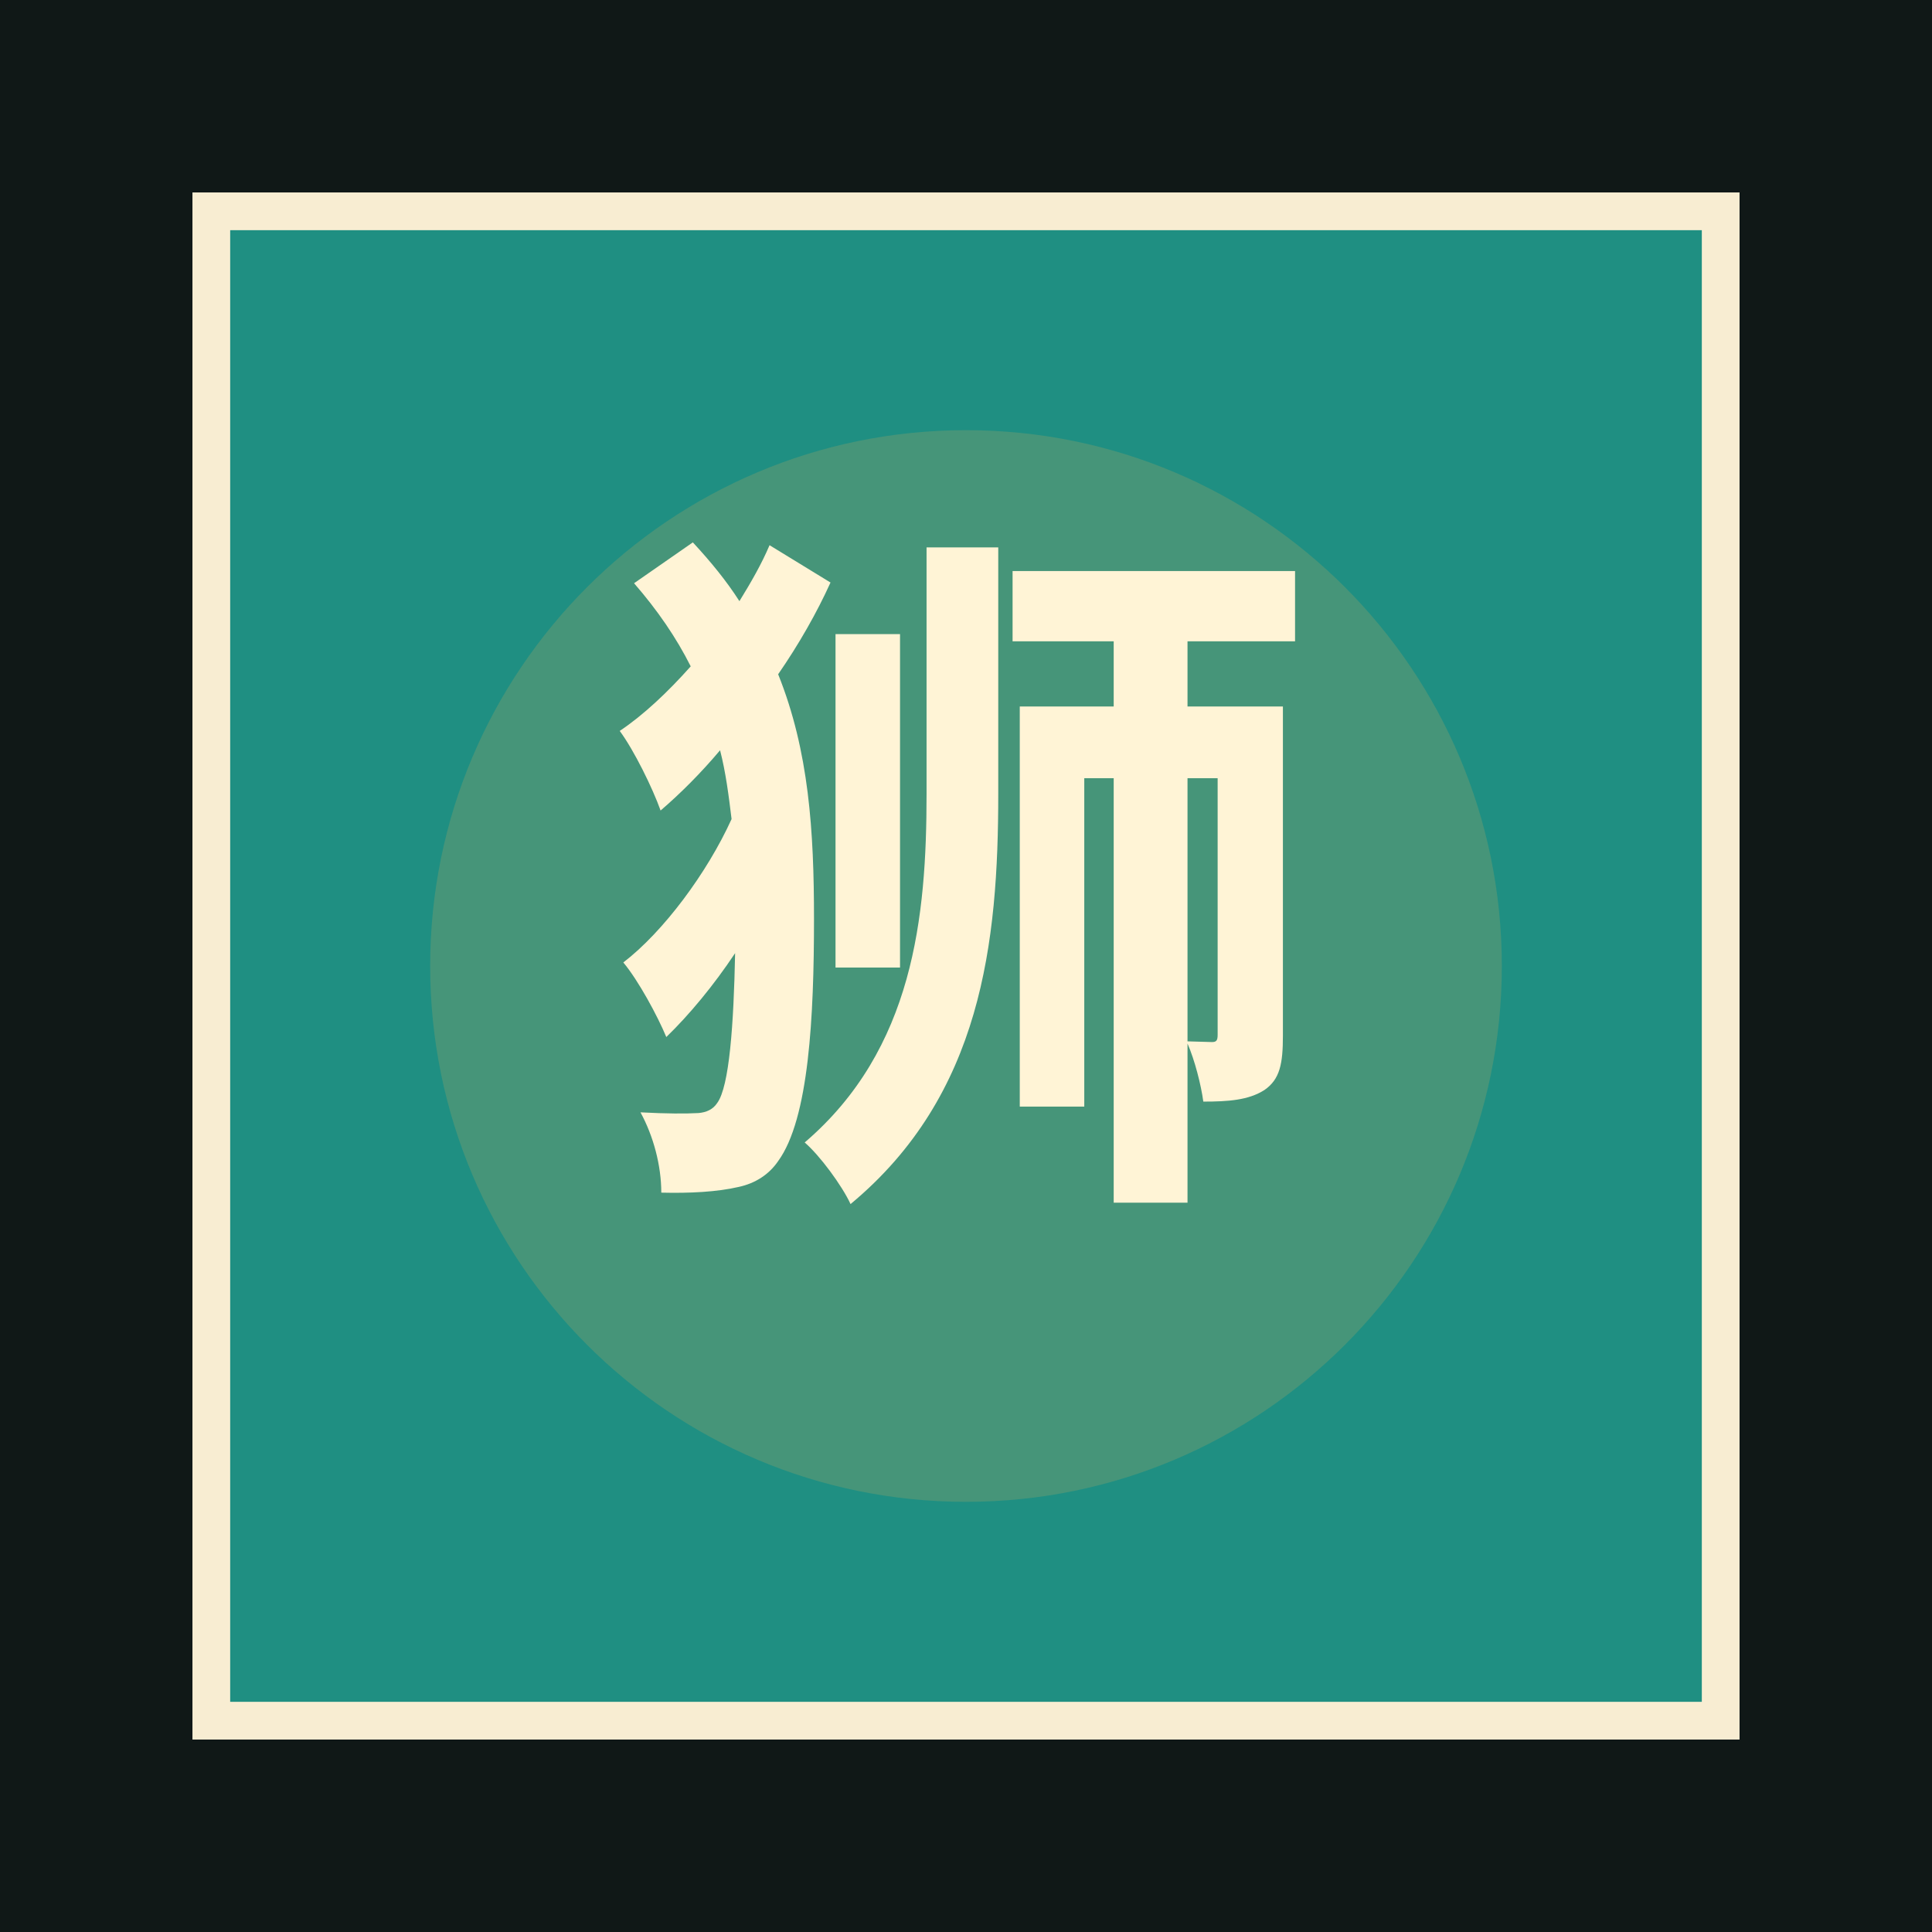
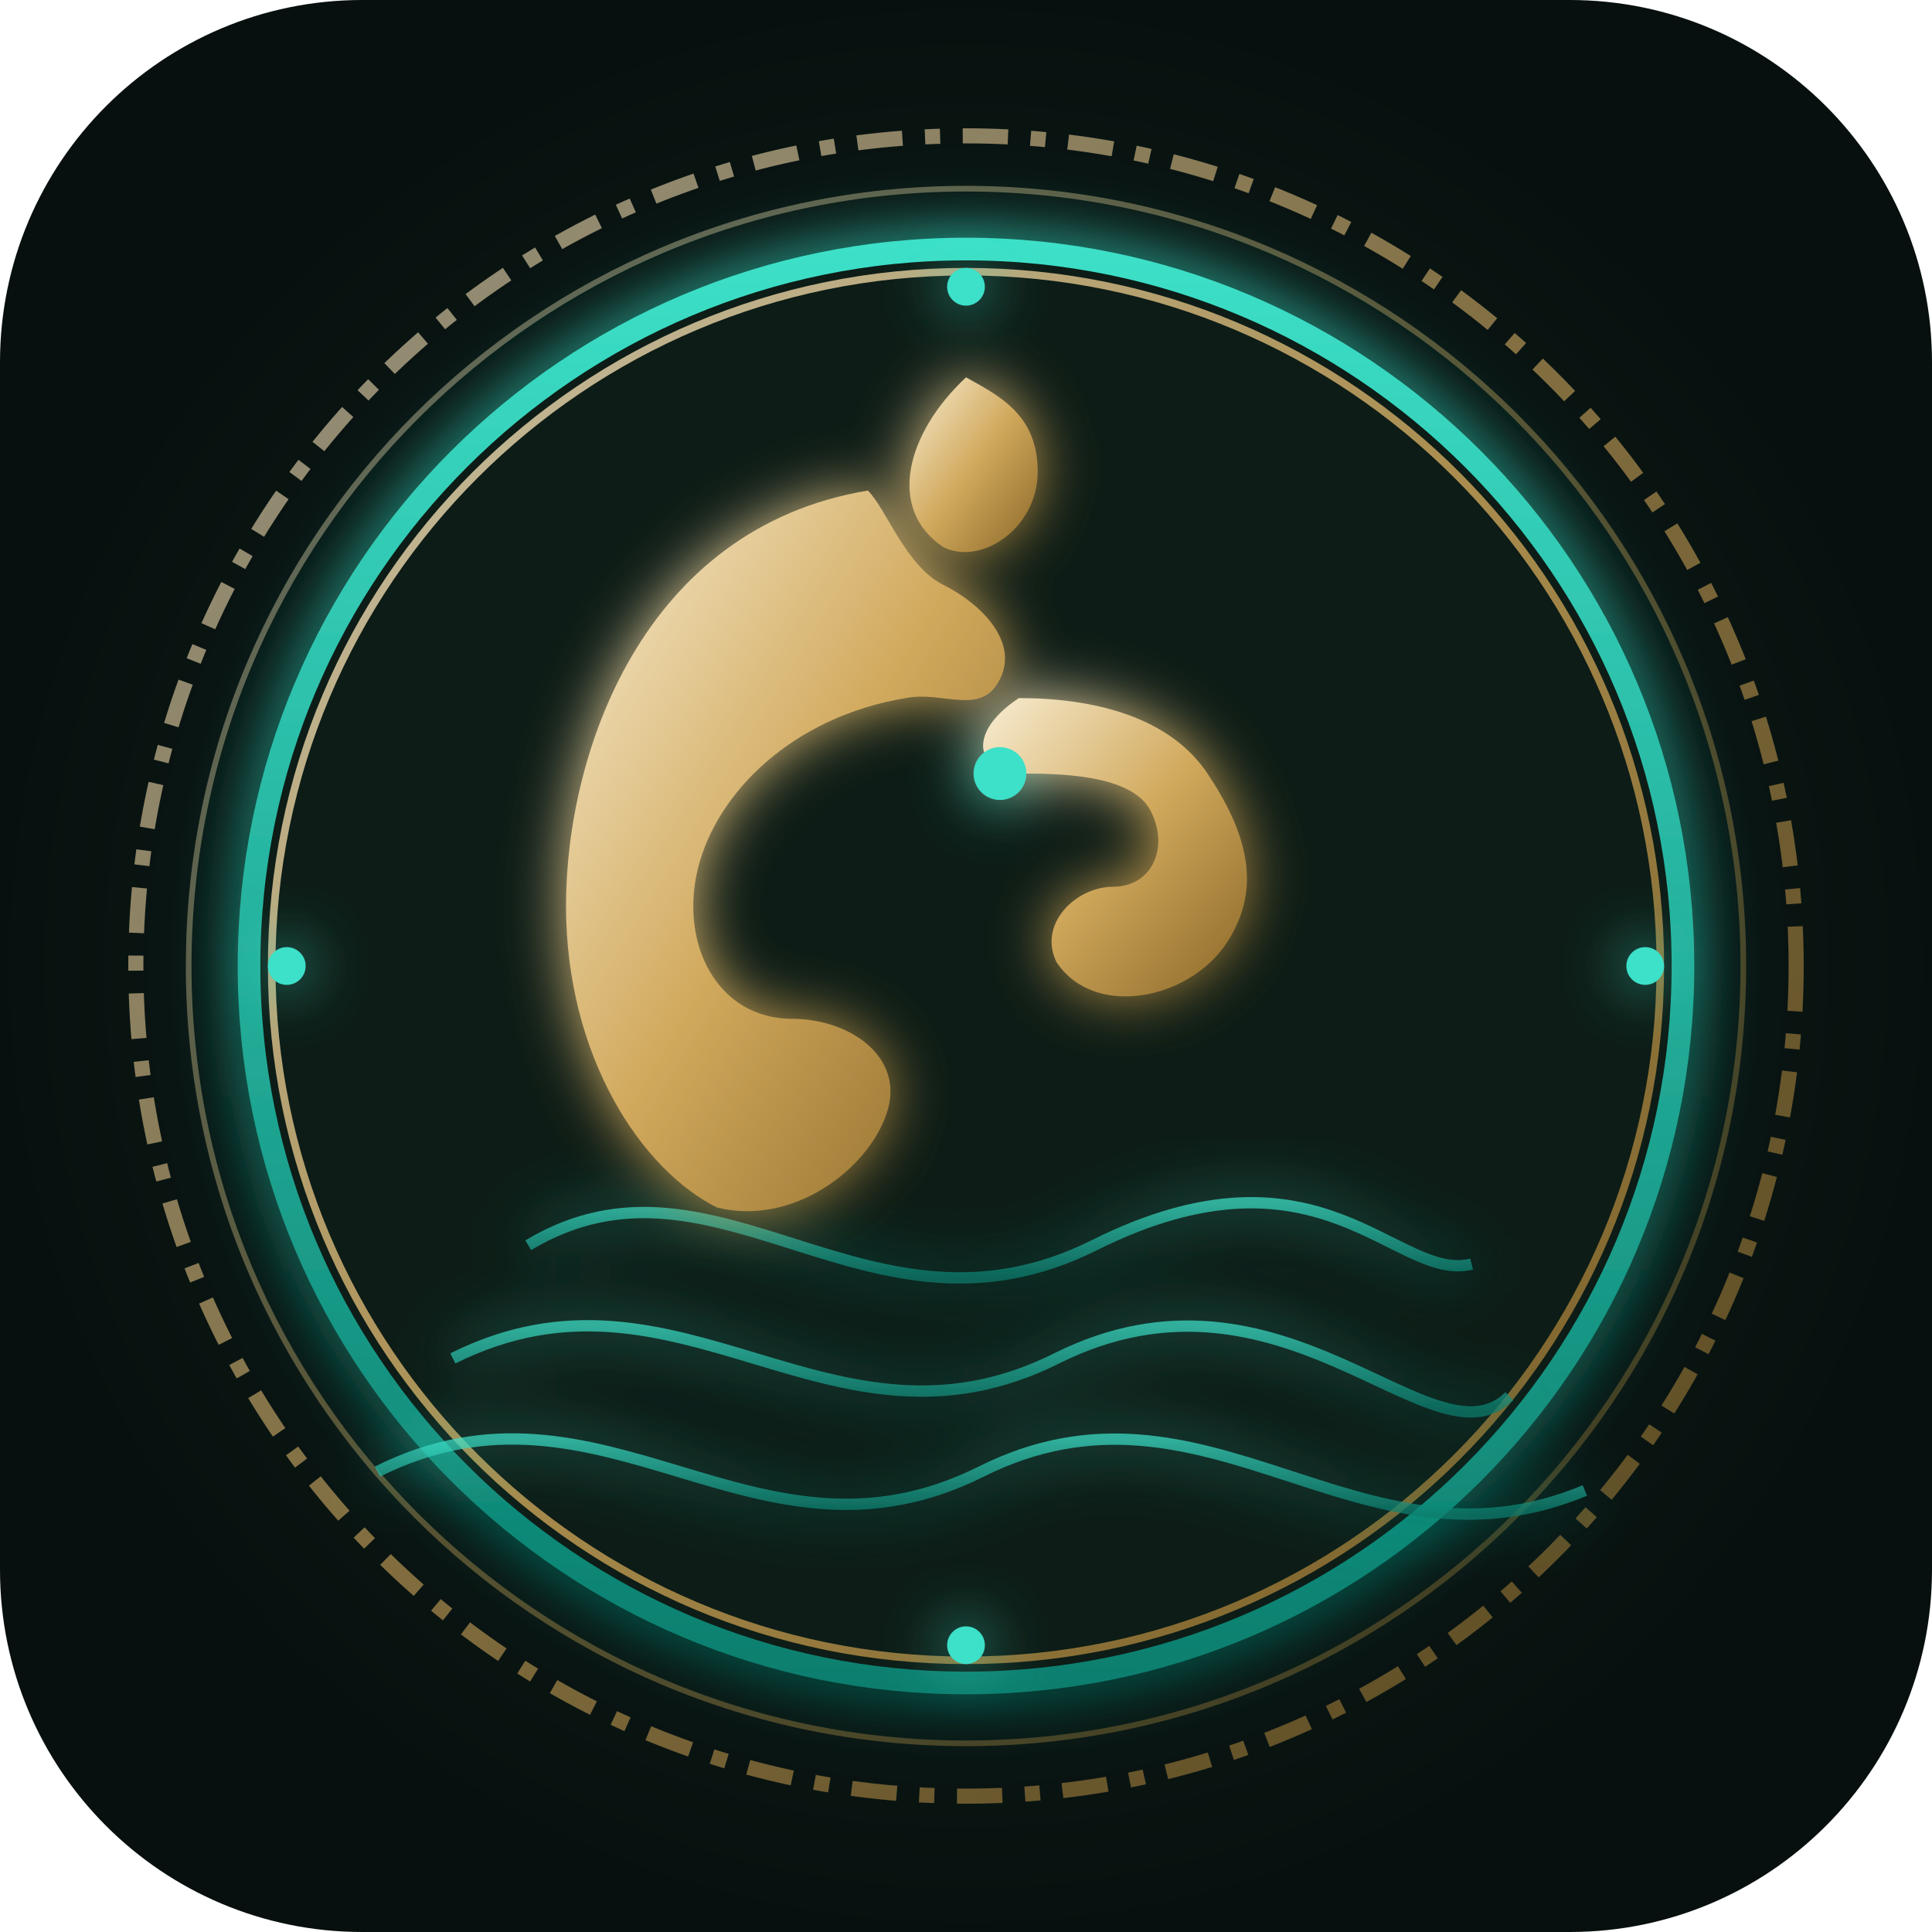
- <svg xmlns="http://www.w3.org/2000/svg" viewBox="0 0 512 512" role="img" aria-label="狮城秘语">
-   <rect width="512" height="512" fill="#101817" />
-   <rect x="56" y="56" width="400" height="400" fill="#1f8f82" stroke="#f8edd2" stroke-width="10" />
-   <circle cx="256" cy="256" r="142" fill="#d1a95d" opacity="0.22" />
-   <text x="256" y="302" text-anchor="middle" font-family="Microsoft YaHei, Noto Sans SC, sans-serif" font-size="190" font-weight="800" fill="#fff4d6">狮</text>
+ <svg xmlns="http://www.w3.org/2000/svg" viewBox="0 0 512 512" role="img" aria-label="Lion City Whispers Logo">
+   <defs>
+     <radialGradient id="bg-grad" cx="50%" cy="50%" r="50%">
+       <stop offset="0%" stop-color="#142c26" />
+       <stop offset="100%" stop-color="#07100e" />
+     </radialGradient>
+     <linearGradient id="gold-grad" x1="0%" y1="0%" x2="100%" y2="100%">
+       <stop offset="0%" stop-color="#f8edd2" />
+       <stop offset="50%" stop-color="#d1a95d" />
+       <stop offset="100%" stop-color="#8a6727" />
+     </linearGradient>
+     <linearGradient id="cyan-grad" x1="0%" y1="0%" x2="0%" y2="100%">
+       <stop offset="0%" stop-color="#3de0c8" />
+       <stop offset="100%" stop-color="#0b7e6e" />
+     </linearGradient>
+     <filter id="glow" x="-20%" y="-20%" width="140%" height="140%">
+       <feGaussianBlur stdDeviation="8" result="blur" />
+       <feComposite in="SourceGraphic" in2="blur" operator="over" />
+     </filter>
+   </defs>
+   <rect width="512" height="512" rx="96" fill="url(#bg-grad)" />
+   <circle cx="256" cy="256" r="220" fill="none" stroke="url(#gold-grad)" stroke-width="4" stroke-dasharray="12, 6, 4, 6" opacity="0.6" />
+   <circle cx="256" cy="256" r="206" fill="none" stroke="url(#gold-grad)" stroke-width="1.5" opacity="0.4" />
+   <circle cx="256" cy="256" r="190" fill="#0c1d18" stroke="url(#cyan-grad)" stroke-width="6" filter="url(#glow)" />
+   <circle cx="256" cy="256" r="184" fill="none" stroke="url(#gold-grad)" stroke-width="2" opacity="0.8" />
+   <g stroke="url(#cyan-grad)" stroke-width="3" fill="none" opacity="0.75" filter="url(#glow)">
+     <path d="M 120 360 C 180 330, 220 390, 280 360 C 340 330, 380 390, 400 370" />
+     <path d="M 100 390 C 160 360, 200 420, 260 390 C 320 360, 360 420, 420 395" />
+     <path d="M 140 330 C 190 300, 230 360, 290 330 C 350 300, 370 340, 390 335" />
+   </g>
+   <g fill="url(#gold-grad)" filter="url(#glow)">
+     <path d="M 230 130 C 170 140, 150 200, 150 240 C 150 280, 170 310, 190 320 C 210 325, 230 310, 235 295 C 240 280, 225 270, 210 270 C 190 270, 180 250, 185 230 C 190 210, 210 190, 240 185 C 250 183, 260 190, 265 180 C 270 170, 260 160, 250 155 C 240 150, 235 135, 230 130 Z" />
+     <path d="M 256 100 C 240 115, 235 135, 250 145 C 260 150, 275 140, 275 125 C 275 110, 265 105, 256 100 Z" />
+     <path d="M 270 185 C 290 185, 310 190, 320 205 C 330 220, 335 235, 325 250 C 315 265, 290 270, 280 255 C 275 245, 285 235, 295 235 C 305 235, 310 225, 305 215 C 300 205, 280 205, 270 205 C 260 205, 255 195, 270 185 Z" />
+     <circle cx="265" cy="205" r="7" fill="#3de0c8" />
+   </g>
+   <g fill="#3de0c8" filter="url(#glow)">
+     <circle cx="256" cy="76" r="5" />
+     <circle cx="256" cy="436" r="5" />
+     <circle cx="76" cy="256" r="5" />
+     <circle cx="436" cy="256" r="5" />
+   </g>
</svg>
